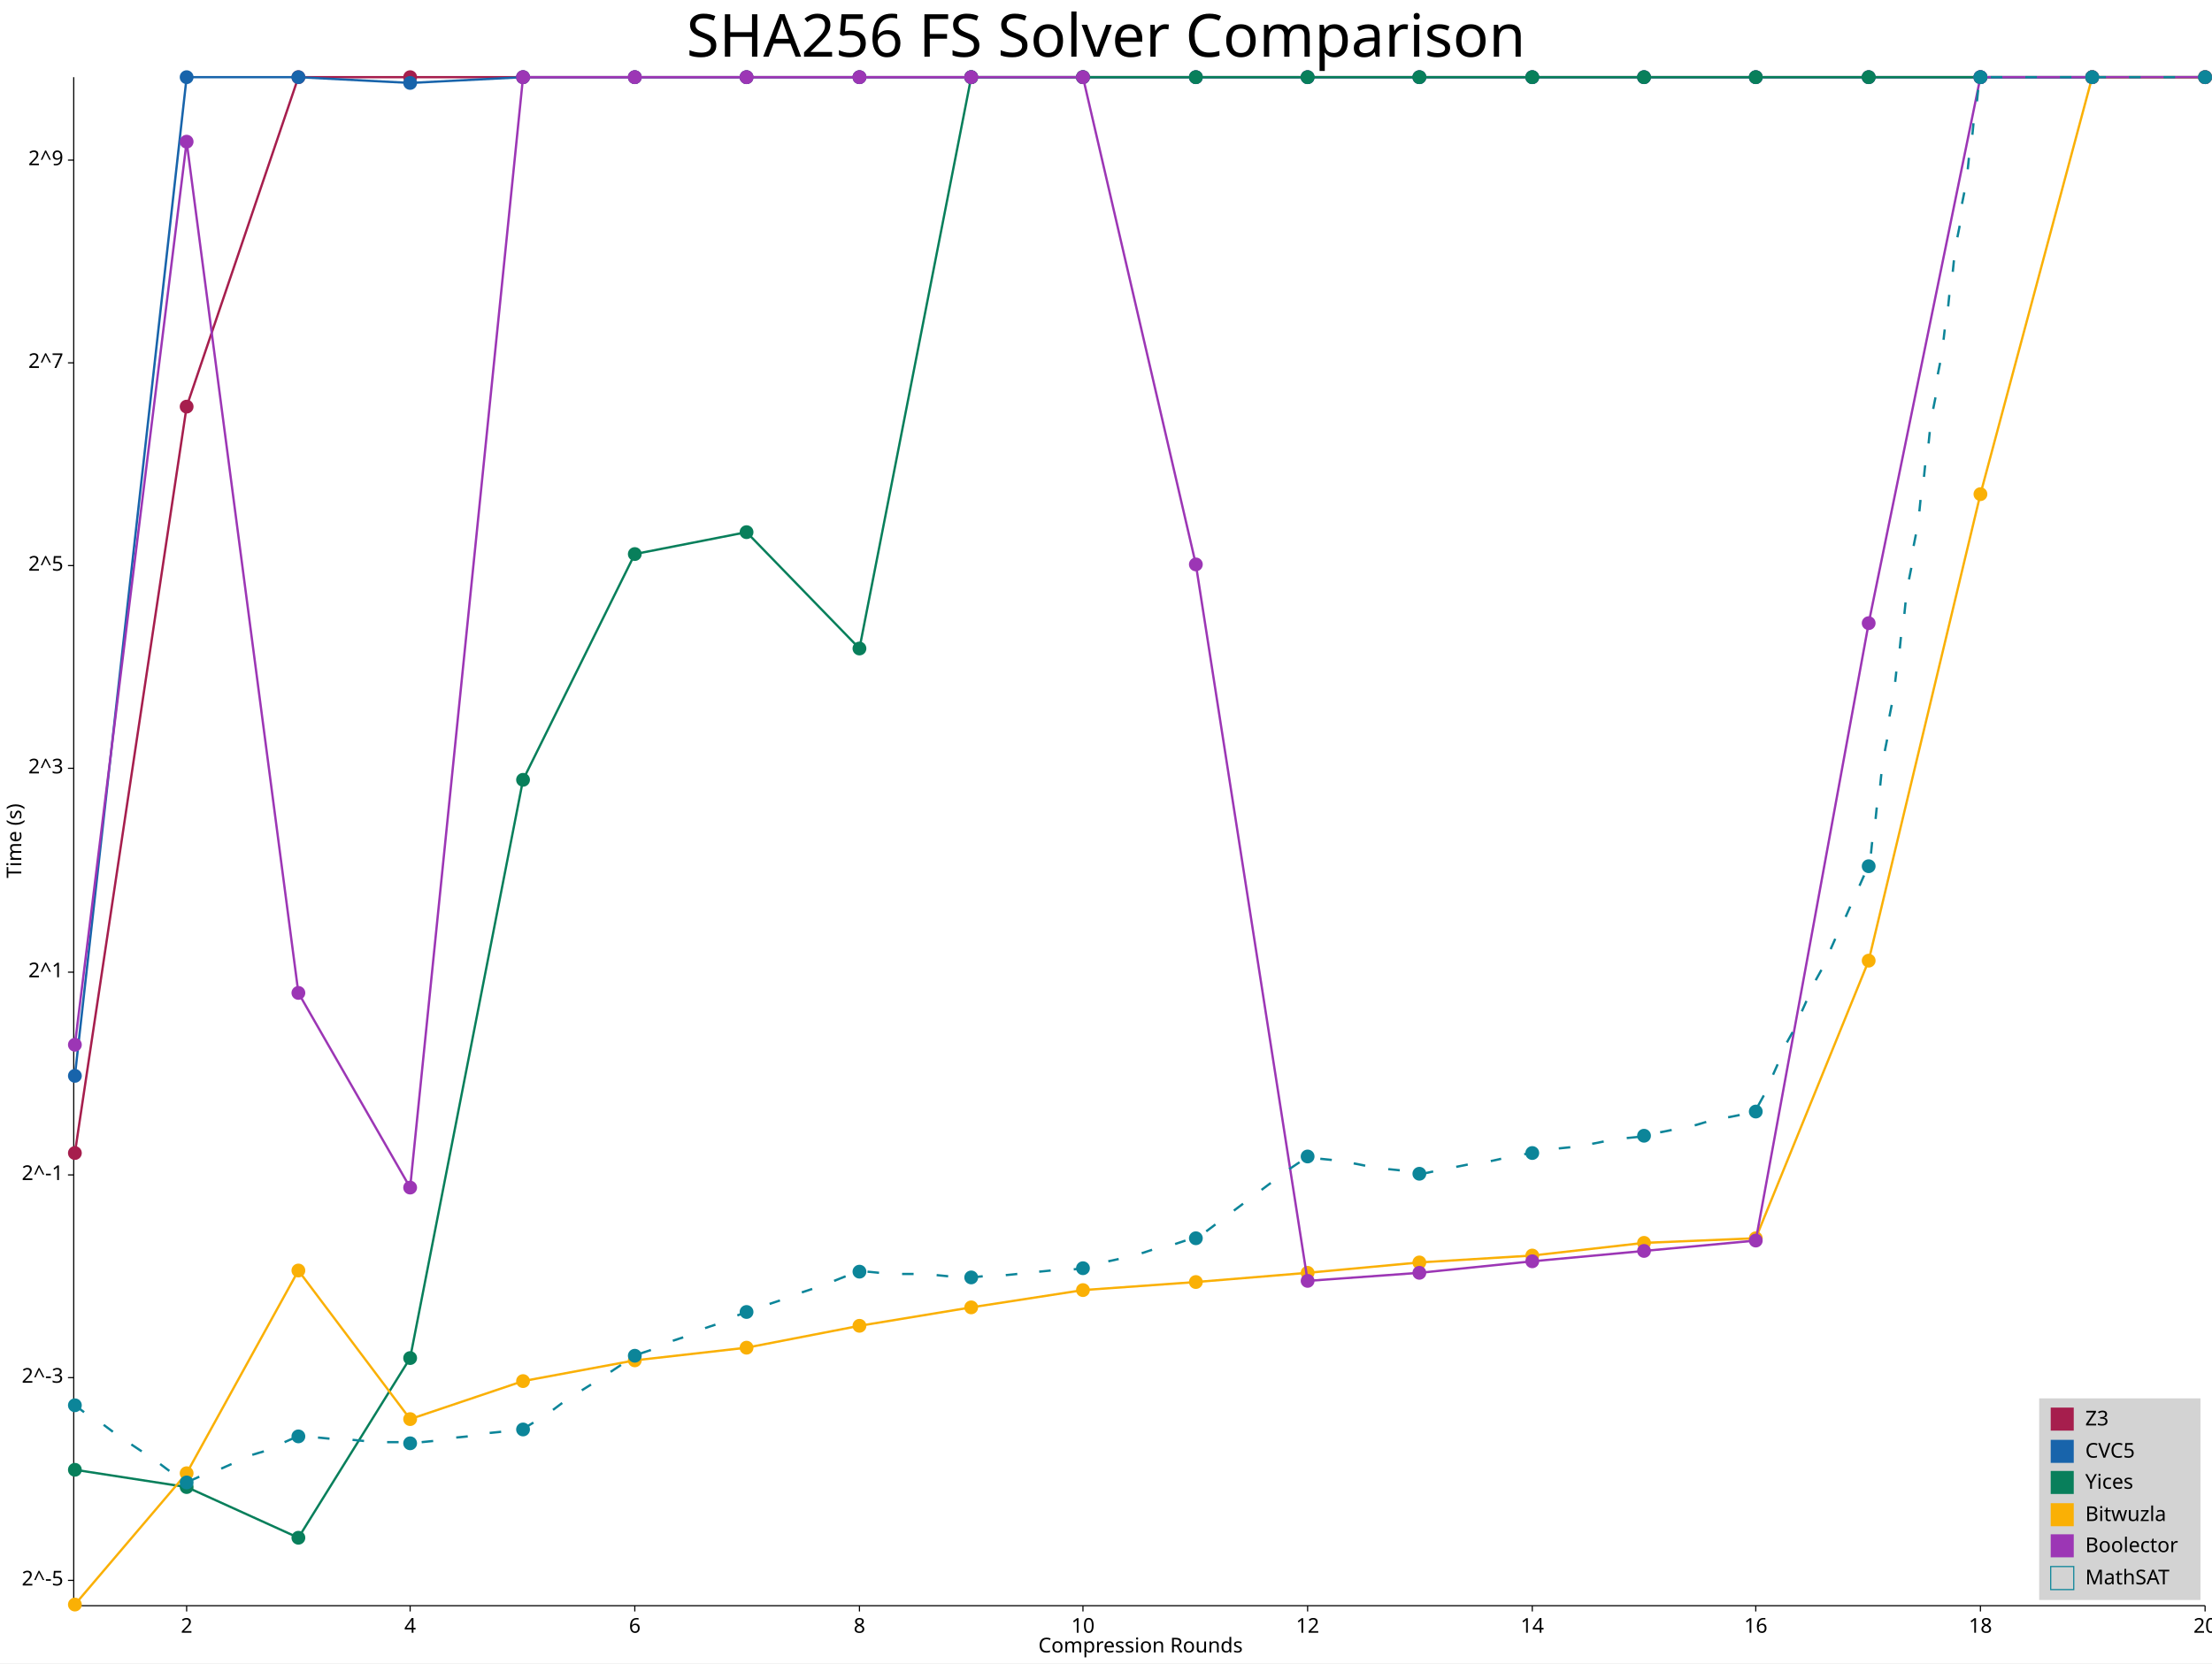
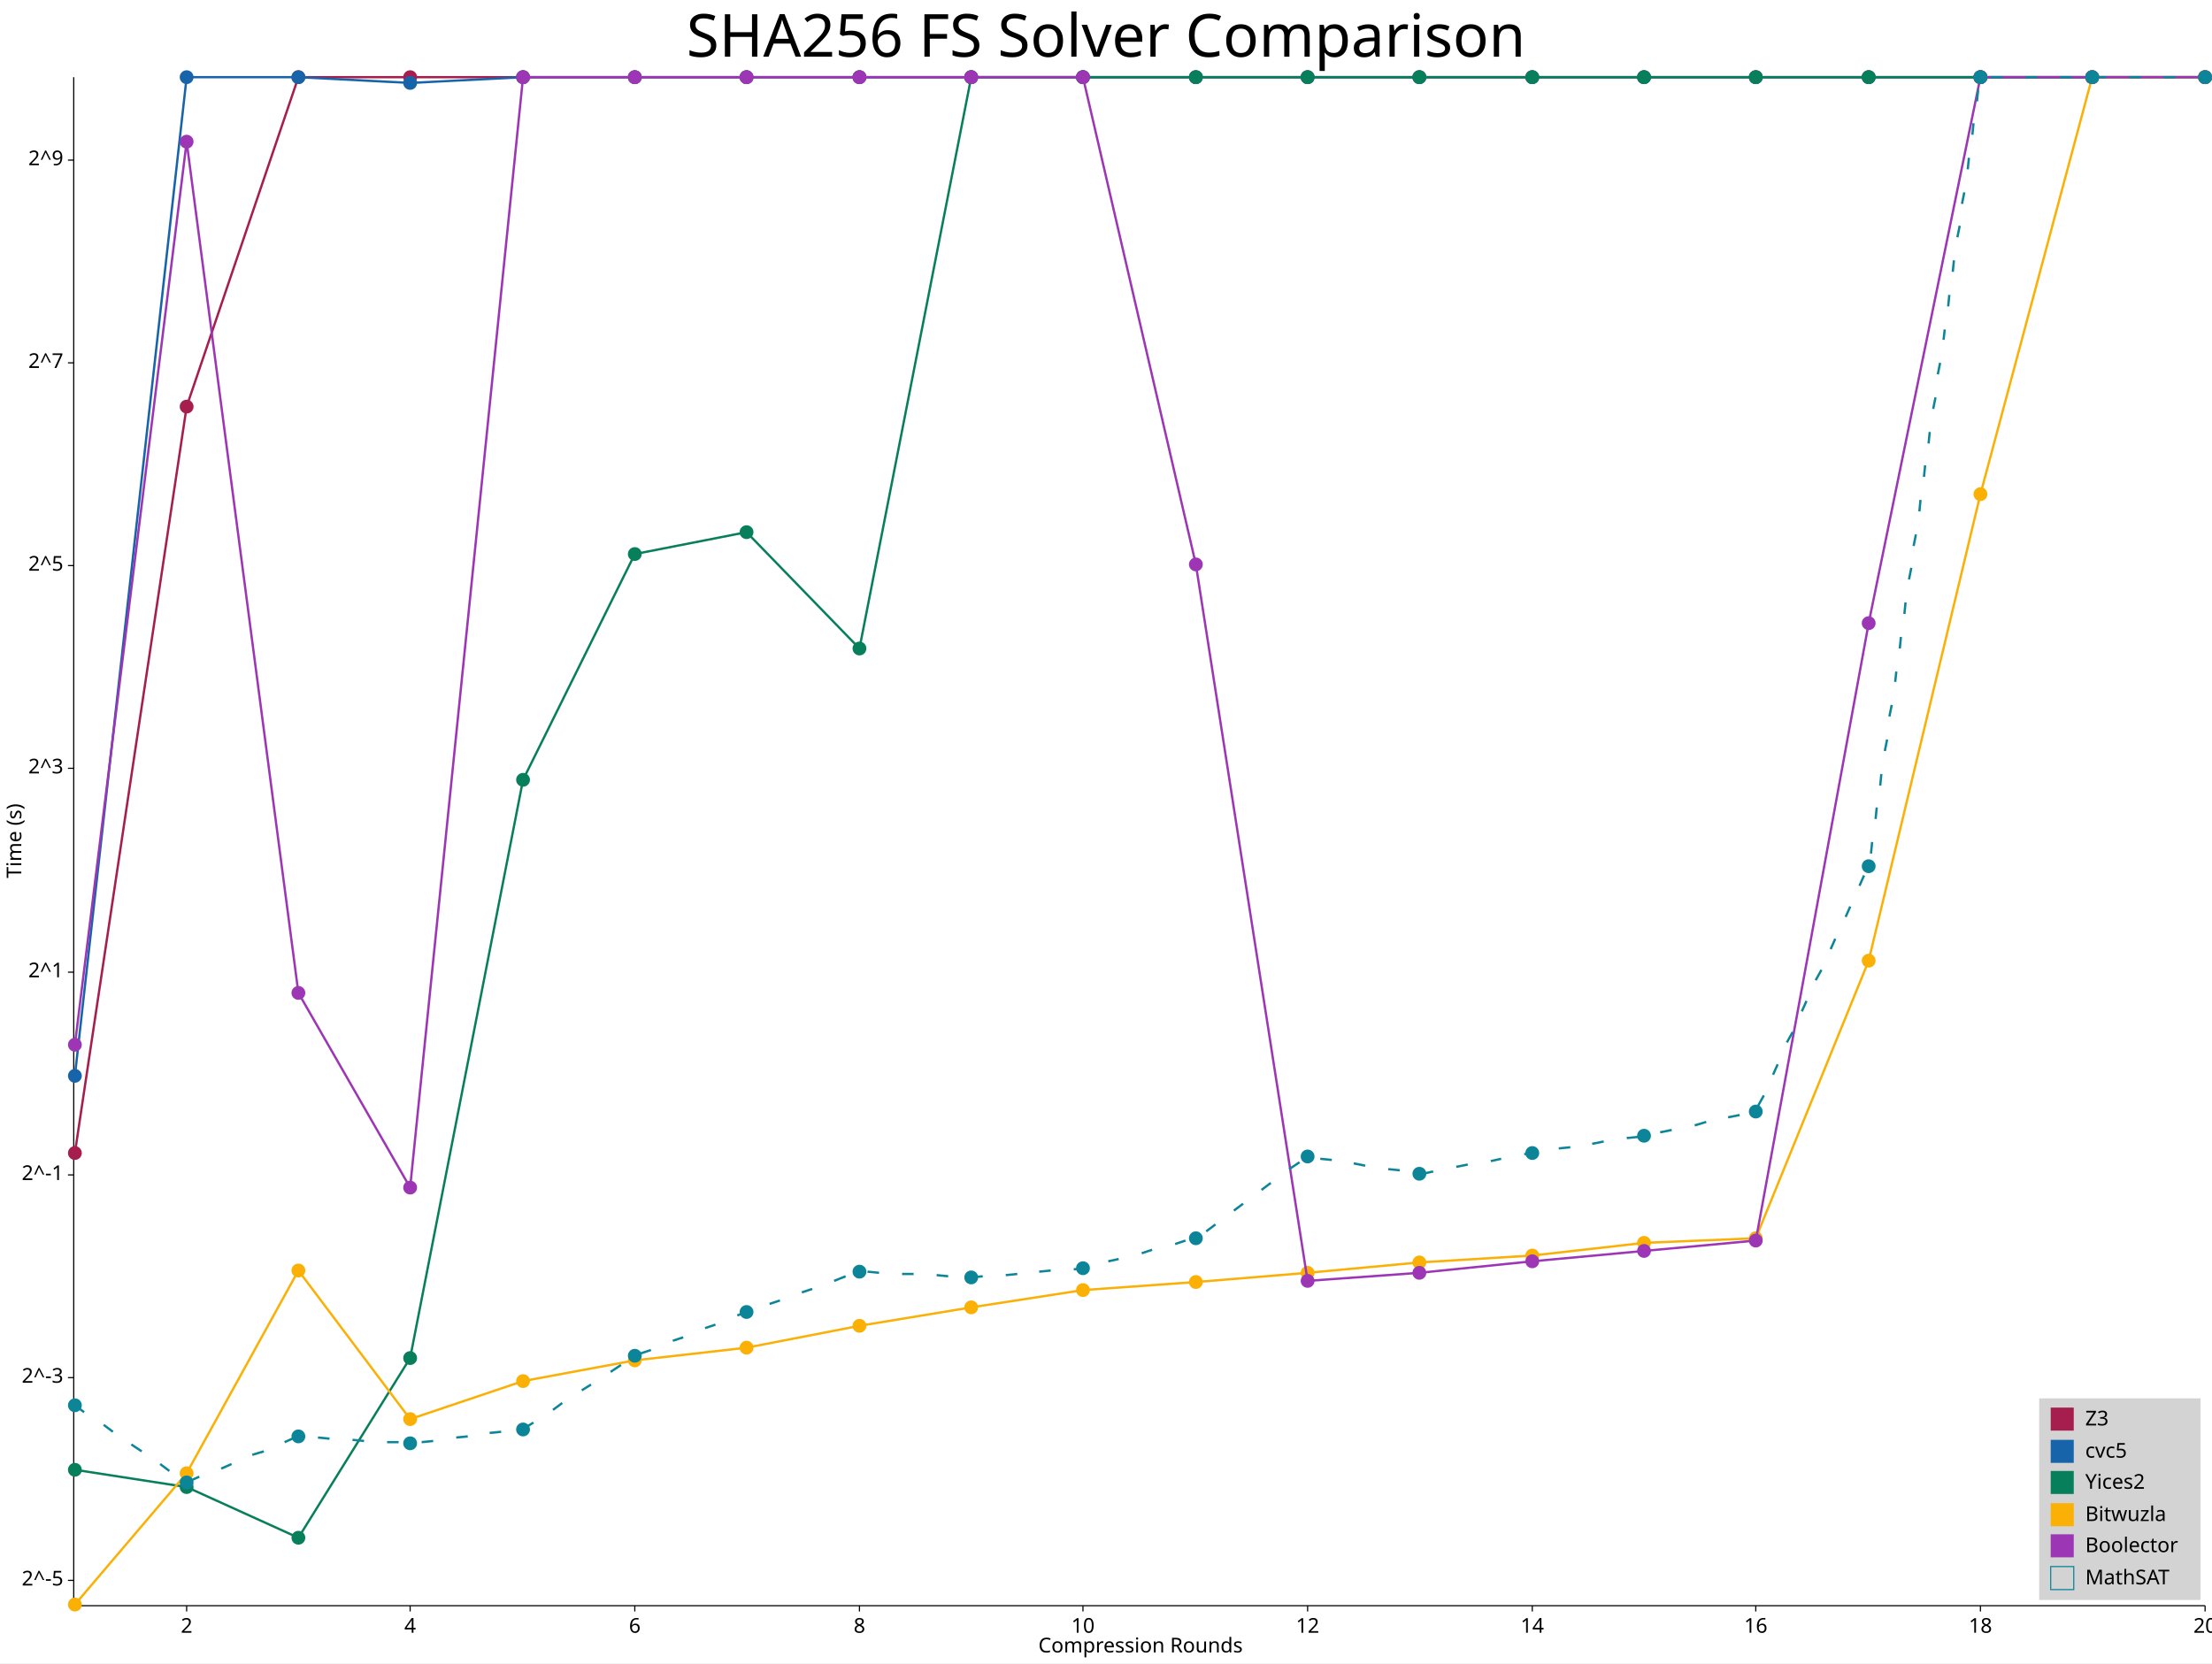
<svg xmlns="http://www.w3.org/2000/svg" width="1920" height="1444" viewBox="0 0 1920 1444">
  <rect x="0" y="0" width="1920" height="1444" opacity="1" fill="#FFFFFF" stroke="none" />
  <text x="960" y="10" dy="0.76em" text-anchor="middle" font-family="noto sans" font-size="51.613" opacity="1" fill="#000000">
SHA256 FS Solver Comparison
</text>
  <text x="990" y="1439" dy="-0.5ex" text-anchor="middle" font-family="noto sans" font-size="17.742" opacity="1" fill="#000000">
Compression Rounds
</text>
  <polyline fill="none" opacity="1" stroke="#000000" stroke-width="1" points="65,1394 1914,1394 " />
  <text x="162" y="1404" dy="0.76em" text-anchor="middle" font-family="noto sans" font-size="17.742" opacity="1" fill="#000000">
2
</text>
  <polyline fill="none" opacity="1" stroke="#000000" stroke-width="1" points="162,1394 162,1399 " />
  <text x="356" y="1404" dy="0.76em" text-anchor="middle" font-family="noto sans" font-size="17.742" opacity="1" fill="#000000">
4
</text>
  <polyline fill="none" opacity="1" stroke="#000000" stroke-width="1" points="356,1394 356,1399 " />
  <text x="551" y="1404" dy="0.76em" text-anchor="middle" font-family="noto sans" font-size="17.742" opacity="1" fill="#000000">
6
</text>
  <polyline fill="none" opacity="1" stroke="#000000" stroke-width="1" points="551,1394 551,1399 " />
  <text x="746" y="1404" dy="0.76em" text-anchor="middle" font-family="noto sans" font-size="17.742" opacity="1" fill="#000000">
8
</text>
  <polyline fill="none" opacity="1" stroke="#000000" stroke-width="1" points="746,1394 746,1399 " />
  <text x="940" y="1404" dy="0.76em" text-anchor="middle" font-family="noto sans" font-size="17.742" opacity="1" fill="#000000">
10
</text>
  <polyline fill="none" opacity="1" stroke="#000000" stroke-width="1" points="940,1394 940,1399 " />
  <text x="1135" y="1404" dy="0.76em" text-anchor="middle" font-family="noto sans" font-size="17.742" opacity="1" fill="#000000">
12
</text>
  <polyline fill="none" opacity="1" stroke="#000000" stroke-width="1" points="1135,1394 1135,1399 " />
  <text x="1330" y="1404" dy="0.76em" text-anchor="middle" font-family="noto sans" font-size="17.742" opacity="1" fill="#000000">
14
</text>
  <polyline fill="none" opacity="1" stroke="#000000" stroke-width="1" points="1330,1394 1330,1399 " />
  <text x="1524" y="1404" dy="0.76em" text-anchor="middle" font-family="noto sans" font-size="17.742" opacity="1" fill="#000000">
16
</text>
  <polyline fill="none" opacity="1" stroke="#000000" stroke-width="1" points="1524,1394 1524,1399 " />
  <text x="1719" y="1404" dy="0.76em" text-anchor="middle" font-family="noto sans" font-size="17.742" opacity="1" fill="#000000">
18
</text>
  <polyline fill="none" opacity="1" stroke="#000000" stroke-width="1" points="1719,1394 1719,1399 " />
  <text x="1914" y="1404" dy="0.76em" text-anchor="middle" font-family="noto sans" font-size="17.742" opacity="1" fill="#000000">
20
</text>
  <polyline fill="none" opacity="1" stroke="#000000" stroke-width="1" points="1914,1394 1914,1399 " />
  <text x="5" y="730" dy="0.76em" text-anchor="middle" font-family="noto sans" font-size="17.742" opacity="1" fill="#000000" transform="rotate(270, 5, 730)">
Time (s)
</text>
  <polyline fill="none" opacity="1" stroke="#000000" stroke-width="1" points="64,67 64,1393 " />
  <text x="55" y="1372" dy="0.5ex" text-anchor="end" font-family="noto sans" font-size="17.742" opacity="1" fill="#000000">
2^-5
</text>
  <polyline fill="none" opacity="1" stroke="#000000" stroke-width="1" points="59,1372 64,1372 " />
  <text x="55" y="1196" dy="0.5ex" text-anchor="end" font-family="noto sans" font-size="17.742" opacity="1" fill="#000000">
2^-3
</text>
  <polyline fill="none" opacity="1" stroke="#000000" stroke-width="1" points="59,1196 64,1196 " />
  <text x="55" y="1020" dy="0.5ex" text-anchor="end" font-family="noto sans" font-size="17.742" opacity="1" fill="#000000">
2^-1
</text>
  <polyline fill="none" opacity="1" stroke="#000000" stroke-width="1" points="59,1020 64,1020 " />
  <text x="55" y="844" dy="0.5ex" text-anchor="end" font-family="noto sans" font-size="17.742" opacity="1" fill="#000000">
2^1
</text>
  <polyline fill="none" opacity="1" stroke="#000000" stroke-width="1" points="59,844 64,844 " />
  <text x="55" y="667" dy="0.5ex" text-anchor="end" font-family="noto sans" font-size="17.742" opacity="1" fill="#000000">
2^3
</text>
  <polyline fill="none" opacity="1" stroke="#000000" stroke-width="1" points="59,667 64,667 " />
  <text x="55" y="491" dy="0.5ex" text-anchor="end" font-family="noto sans" font-size="17.742" opacity="1" fill="#000000">
2^5
</text>
  <polyline fill="none" opacity="1" stroke="#000000" stroke-width="1" points="59,491 64,491 " />
  <text x="55" y="315" dy="0.5ex" text-anchor="end" font-family="noto sans" font-size="17.742" opacity="1" fill="#000000">
2^7
</text>
  <polyline fill="none" opacity="1" stroke="#000000" stroke-width="1" points="59,315 64,315 " />
  <text x="55" y="139" dy="0.5ex" text-anchor="end" font-family="noto sans" font-size="17.742" opacity="1" fill="#000000">
2^9
</text>
  <polyline fill="none" opacity="1" stroke="#000000" stroke-width="1" points="59,139 64,139 " />
  <polyline fill="none" opacity="1" stroke="#A61E4D" stroke-width="2" points="65,1001 162,353 259,67 356,67 454,67 551,67 648,67 746,67 843,67 940,67 1038,67 1135,67 1232,67 1330,67 1427,67 1524,67 1622,67 1719,67 1816,67 1914,67 " />
  <circle cx="65" cy="1001" r="6" opacity="1" fill="#A61E4D" stroke="none" stroke-width="1" />
  <circle cx="162" cy="353" r="6" opacity="1" fill="#A61E4D" stroke="none" stroke-width="1" />
  <circle cx="259" cy="67" r="6" opacity="1" fill="#A61E4D" stroke="none" stroke-width="1" />
  <circle cx="356" cy="67" r="6" opacity="1" fill="#A61E4D" stroke="none" stroke-width="1" />
  <circle cx="454" cy="67" r="6" opacity="1" fill="#A61E4D" stroke="none" stroke-width="1" />
  <circle cx="551" cy="67" r="6" opacity="1" fill="#A61E4D" stroke="none" stroke-width="1" />
  <circle cx="648" cy="67" r="6" opacity="1" fill="#A61E4D" stroke="none" stroke-width="1" />
  <circle cx="746" cy="67" r="6" opacity="1" fill="#A61E4D" stroke="none" stroke-width="1" />
  <circle cx="843" cy="67" r="6" opacity="1" fill="#A61E4D" stroke="none" stroke-width="1" />
  <circle cx="940" cy="67" r="6" opacity="1" fill="#A61E4D" stroke="none" stroke-width="1" />
  <circle cx="1038" cy="67" r="6" opacity="1" fill="#A61E4D" stroke="none" stroke-width="1" />
  <circle cx="1135" cy="67" r="6" opacity="1" fill="#A61E4D" stroke="none" stroke-width="1" />
  <circle cx="1232" cy="67" r="6" opacity="1" fill="#A61E4D" stroke="none" stroke-width="1" />
  <circle cx="1330" cy="67" r="6" opacity="1" fill="#A61E4D" stroke="none" stroke-width="1" />
  <circle cx="1427" cy="67" r="6" opacity="1" fill="#A61E4D" stroke="none" stroke-width="1" />
  <circle cx="1524" cy="67" r="6" opacity="1" fill="#A61E4D" stroke="none" stroke-width="1" />
  <circle cx="1622" cy="67" r="6" opacity="1" fill="#A61E4D" stroke="none" stroke-width="1" />
  <circle cx="1719" cy="67" r="6" opacity="1" fill="#A61E4D" stroke="none" stroke-width="1" />
  <circle cx="1816" cy="67" r="6" opacity="1" fill="#A61E4D" stroke="none" stroke-width="1" />
  <circle cx="1914" cy="67" r="6" opacity="1" fill="#A61E4D" stroke="none" stroke-width="1" />
  <polyline fill="none" opacity="1" stroke="#1864AB" stroke-width="2" points="65,934 162,67 259,67 356,72 454,67 551,67 648,67 746,67 843,67 940,67 1038,67 1135,67 1232,67 1330,67 1427,67 1524,67 1622,67 1719,67 1816,67 1914,67 " />
  <circle cx="65" cy="934" r="6" opacity="1" fill="#1864AB" stroke="none" stroke-width="1" />
  <circle cx="162" cy="67" r="6" opacity="1" fill="#1864AB" stroke="none" stroke-width="1" />
  <circle cx="259" cy="67" r="6" opacity="1" fill="#1864AB" stroke="none" stroke-width="1" />
  <circle cx="356" cy="72" r="6" opacity="1" fill="#1864AB" stroke="none" stroke-width="1" />
  <circle cx="454" cy="67" r="6" opacity="1" fill="#1864AB" stroke="none" stroke-width="1" />
  <circle cx="551" cy="67" r="6" opacity="1" fill="#1864AB" stroke="none" stroke-width="1" />
  <circle cx="648" cy="67" r="6" opacity="1" fill="#1864AB" stroke="none" stroke-width="1" />
  <circle cx="746" cy="67" r="6" opacity="1" fill="#1864AB" stroke="none" stroke-width="1" />
  <circle cx="843" cy="67" r="6" opacity="1" fill="#1864AB" stroke="none" stroke-width="1" />
  <circle cx="940" cy="67" r="6" opacity="1" fill="#1864AB" stroke="none" stroke-width="1" />
  <circle cx="1038" cy="67" r="6" opacity="1" fill="#1864AB" stroke="none" stroke-width="1" />
  <circle cx="1135" cy="67" r="6" opacity="1" fill="#1864AB" stroke="none" stroke-width="1" />
  <circle cx="1232" cy="67" r="6" opacity="1" fill="#1864AB" stroke="none" stroke-width="1" />
  <circle cx="1330" cy="67" r="6" opacity="1" fill="#1864AB" stroke="none" stroke-width="1" />
  <circle cx="1427" cy="67" r="6" opacity="1" fill="#1864AB" stroke="none" stroke-width="1" />
  <circle cx="1524" cy="67" r="6" opacity="1" fill="#1864AB" stroke="none" stroke-width="1" />
  <circle cx="1622" cy="67" r="6" opacity="1" fill="#1864AB" stroke="none" stroke-width="1" />
  <circle cx="1719" cy="67" r="6" opacity="1" fill="#1864AB" stroke="none" stroke-width="1" />
  <circle cx="1816" cy="67" r="6" opacity="1" fill="#1864AB" stroke="none" stroke-width="1" />
  <circle cx="1914" cy="67" r="6" opacity="1" fill="#1864AB" stroke="none" stroke-width="1" />
  <polyline fill="none" opacity="1" stroke="#087F5B" stroke-width="2" points="65,1276 162,1291 259,1335 356,1179 454,677 551,481 648,462 746,563 843,67 940,67 1038,67 1135,67 1232,67 1330,67 1427,67 1524,67 1622,67 1719,67 1816,67 1914,67 " />
  <circle cx="65" cy="1276" r="6" opacity="1" fill="#087F5B" stroke="none" stroke-width="1" />
  <circle cx="162" cy="1291" r="6" opacity="1" fill="#087F5B" stroke="none" stroke-width="1" />
  <circle cx="259" cy="1335" r="6" opacity="1" fill="#087F5B" stroke="none" stroke-width="1" />
  <circle cx="356" cy="1179" r="6" opacity="1" fill="#087F5B" stroke="none" stroke-width="1" />
  <circle cx="454" cy="677" r="6" opacity="1" fill="#087F5B" stroke="none" stroke-width="1" />
  <circle cx="551" cy="481" r="6" opacity="1" fill="#087F5B" stroke="none" stroke-width="1" />
  <circle cx="648" cy="462" r="6" opacity="1" fill="#087F5B" stroke="none" stroke-width="1" />
  <circle cx="746" cy="563" r="6" opacity="1" fill="#087F5B" stroke="none" stroke-width="1" />
  <circle cx="843" cy="67" r="6" opacity="1" fill="#087F5B" stroke="none" stroke-width="1" />
  <circle cx="940" cy="67" r="6" opacity="1" fill="#087F5B" stroke="none" stroke-width="1" />
  <circle cx="1038" cy="67" r="6" opacity="1" fill="#087F5B" stroke="none" stroke-width="1" />
  <circle cx="1135" cy="67" r="6" opacity="1" fill="#087F5B" stroke="none" stroke-width="1" />
  <circle cx="1232" cy="67" r="6" opacity="1" fill="#087F5B" stroke="none" stroke-width="1" />
  <circle cx="1330" cy="67" r="6" opacity="1" fill="#087F5B" stroke="none" stroke-width="1" />
  <circle cx="1427" cy="67" r="6" opacity="1" fill="#087F5B" stroke="none" stroke-width="1" />
  <circle cx="1524" cy="67" r="6" opacity="1" fill="#087F5B" stroke="none" stroke-width="1" />
  <circle cx="1622" cy="67" r="6" opacity="1" fill="#087F5B" stroke="none" stroke-width="1" />
  <circle cx="1719" cy="67" r="6" opacity="1" fill="#087F5B" stroke="none" stroke-width="1" />
  <circle cx="1816" cy="67" r="6" opacity="1" fill="#087F5B" stroke="none" stroke-width="1" />
  <circle cx="1914" cy="67" r="6" opacity="1" fill="#087F5B" stroke="none" stroke-width="1" />
  <polyline fill="none" opacity="1" stroke="#FAB005" stroke-width="2" points="65,1393 162,1279 259,1103 356,1232 454,1199 551,1181 648,1170 746,1151 843,1135 940,1120 1038,1113 1135,1105 1232,1096 1330,1090 1427,1079 1524,1075 1622,834 1719,429 1816,67 1914,67 " />
  <circle cx="65" cy="1393" r="6" opacity="1" fill="#FAB005" stroke="none" stroke-width="1" />
  <circle cx="162" cy="1279" r="6" opacity="1" fill="#FAB005" stroke="none" stroke-width="1" />
  <circle cx="259" cy="1103" r="6" opacity="1" fill="#FAB005" stroke="none" stroke-width="1" />
  <circle cx="356" cy="1232" r="6" opacity="1" fill="#FAB005" stroke="none" stroke-width="1" />
  <circle cx="454" cy="1199" r="6" opacity="1" fill="#FAB005" stroke="none" stroke-width="1" />
  <circle cx="551" cy="1181" r="6" opacity="1" fill="#FAB005" stroke="none" stroke-width="1" />
  <circle cx="648" cy="1170" r="6" opacity="1" fill="#FAB005" stroke="none" stroke-width="1" />
  <circle cx="746" cy="1151" r="6" opacity="1" fill="#FAB005" stroke="none" stroke-width="1" />
  <circle cx="843" cy="1135" r="6" opacity="1" fill="#FAB005" stroke="none" stroke-width="1" />
  <circle cx="940" cy="1120" r="6" opacity="1" fill="#FAB005" stroke="none" stroke-width="1" />
  <circle cx="1038" cy="1113" r="6" opacity="1" fill="#FAB005" stroke="none" stroke-width="1" />
  <circle cx="1135" cy="1105" r="6" opacity="1" fill="#FAB005" stroke="none" stroke-width="1" />
  <circle cx="1232" cy="1096" r="6" opacity="1" fill="#FAB005" stroke="none" stroke-width="1" />
  <circle cx="1330" cy="1090" r="6" opacity="1" fill="#FAB005" stroke="none" stroke-width="1" />
  <circle cx="1427" cy="1079" r="6" opacity="1" fill="#FAB005" stroke="none" stroke-width="1" />
  <circle cx="1524" cy="1075" r="6" opacity="1" fill="#FAB005" stroke="none" stroke-width="1" />
  <circle cx="1622" cy="834" r="6" opacity="1" fill="#FAB005" stroke="none" stroke-width="1" />
  <circle cx="1719" cy="429" r="6" opacity="1" fill="#FAB005" stroke="none" stroke-width="1" />
  <circle cx="1816" cy="67" r="6" opacity="1" fill="#FAB005" stroke="none" stroke-width="1" />
  <circle cx="1914" cy="67" r="6" opacity="1" fill="#FAB005" stroke="none" stroke-width="1" />
  <polyline fill="none" opacity="1" stroke="#9C36B5" stroke-width="2" points="65,907 162,123 259,862 356,1031 454,67 551,67 648,67 746,67 843,67 940,67 1038,490 1135,1112 1232,1105 1330,1095 1427,1086 1524,1077 1622,541 1719,67 1816,67 1914,67 " />
  <circle cx="65" cy="907" r="6" opacity="1" fill="#9C36B5" stroke="none" stroke-width="1" />
  <circle cx="162" cy="123" r="6" opacity="1" fill="#9C36B5" stroke="none" stroke-width="1" />
  <circle cx="259" cy="862" r="6" opacity="1" fill="#9C36B5" stroke="none" stroke-width="1" />
  <circle cx="356" cy="1031" r="6" opacity="1" fill="#9C36B5" stroke="none" stroke-width="1" />
  <circle cx="454" cy="67" r="6" opacity="1" fill="#9C36B5" stroke="none" stroke-width="1" />
  <circle cx="551" cy="67" r="6" opacity="1" fill="#9C36B5" stroke="none" stroke-width="1" />
  <circle cx="648" cy="67" r="6" opacity="1" fill="#9C36B5" stroke="none" stroke-width="1" />
  <circle cx="746" cy="67" r="6" opacity="1" fill="#9C36B5" stroke="none" stroke-width="1" />
  <circle cx="843" cy="67" r="6" opacity="1" fill="#9C36B5" stroke="none" stroke-width="1" />
  <circle cx="940" cy="67" r="6" opacity="1" fill="#9C36B5" stroke="none" stroke-width="1" />
  <circle cx="1038" cy="490" r="6" opacity="1" fill="#9C36B5" stroke="none" stroke-width="1" />
  <circle cx="1135" cy="1112" r="6" opacity="1" fill="#9C36B5" stroke="none" stroke-width="1" />
  <circle cx="1232" cy="1105" r="6" opacity="1" fill="#9C36B5" stroke="none" stroke-width="1" />
  <circle cx="1330" cy="1095" r="6" opacity="1" fill="#9C36B5" stroke="none" stroke-width="1" />
  <circle cx="1427" cy="1086" r="6" opacity="1" fill="#9C36B5" stroke="none" stroke-width="1" />
  <circle cx="1524" cy="1077" r="6" opacity="1" fill="#9C36B5" stroke="none" stroke-width="1" />
  <circle cx="1622" cy="541" r="6" opacity="1" fill="#9C36B5" stroke="none" stroke-width="1" />
  <circle cx="1719" cy="67" r="6" opacity="1" fill="#9C36B5" stroke="none" stroke-width="1" />
  <circle cx="1816" cy="67" r="6" opacity="1" fill="#9C36B5" stroke="none" stroke-width="1" />
  <circle cx="1914" cy="67" r="6" opacity="1" fill="#9C36B5" stroke="none" stroke-width="1" />
  <polyline fill="none" opacity="1" stroke="#0C8599" stroke-width="2" points="65,1220 73,1226 " />
  <polyline fill="none" opacity="1" stroke="#0C8599" stroke-width="2" points="90,1237 98,1243 " />
  <polyline fill="none" opacity="1" stroke="#0C8599" stroke-width="2" points="114,1254 123,1260 " />
  <polyline fill="none" opacity="1" stroke="#0C8599" stroke-width="2" points="139,1271 147,1277 " />
  <polyline fill="none" opacity="1" stroke="#0C8599" stroke-width="2" points="164,1286 173,1282 " />
  <polyline fill="none" opacity="1" stroke="#0C8599" stroke-width="2" points="192,1275 201,1271 " />
  <polyline fill="none" opacity="1" stroke="#0C8599" stroke-width="2" points="219,1263 229,1260 " />
  <polyline fill="none" opacity="1" stroke="#0C8599" stroke-width="2" points="247,1252 256,1248 " />
  <polyline fill="none" opacity="1" stroke="#0C8599" stroke-width="2" points="276,1248 286,1249 " />
  <polyline fill="none" opacity="1" stroke="#0C8599" stroke-width="2" points="306,1250 316,1251 " />
  <polyline fill="none" opacity="1" stroke="#0C8599" stroke-width="2" points="336,1252 346,1252 " />
  <polyline fill="none" opacity="1" stroke="#0C8599" stroke-width="2" points="366,1252 376,1251 " />
  <polyline fill="none" opacity="1" stroke="#0C8599" stroke-width="2" points="396,1248 406,1247 " />
  <polyline fill="none" opacity="1" stroke="#0C8599" stroke-width="2" points="425,1244 435,1243 " />
  <polyline fill="none" opacity="1" stroke="#0C8599" stroke-width="2" points="455,1240 463,1235 " />
  <polyline fill="none" opacity="1" stroke="#0C8599" stroke-width="2" points="480,1224 488,1218 " />
  <polyline fill="none" opacity="1" stroke="#0C8599" stroke-width="2" points="505,1207 513,1202 " />
  <polyline fill="none" opacity="1" stroke="#0C8599" stroke-width="2" points="530,1191 539,1185 " />
  <polyline fill="none" opacity="1" stroke="#0C8599" stroke-width="2" points="556,1175 565,1172 " />
  <polyline fill="none" opacity="1" stroke="#0C8599" stroke-width="2" points="584,1164 593,1161 " />
  <polyline fill="none" opacity="1" stroke="#0C8599" stroke-width="2" points="612,1153 621,1150 " />
  <polyline fill="none" opacity="1" stroke="#0C8599" stroke-width="2" points="640,1142 648,1139 649,1139 " />
  <polyline fill="none" opacity="1" stroke="#0C8599" stroke-width="2" points="668,1132 677,1129 " />
  <polyline fill="none" opacity="1" stroke="#0C8599" stroke-width="2" points="696,1122 705,1119 " />
  <polyline fill="none" opacity="1" stroke="#0C8599" stroke-width="2" points="724,1112 734,1108 " />
  <polyline fill="none" opacity="1" stroke="#0C8599" stroke-width="2" points="753,1104 763,1105 " />
  <polyline fill="none" opacity="1" stroke="#0C8599" stroke-width="2" points="783,1106 793,1106 " />
  <polyline fill="none" opacity="1" stroke="#0C8599" stroke-width="2" points="813,1107 823,1108 " />
  <polyline fill="none" opacity="1" stroke="#0C8599" stroke-width="2" points="843,1109 843,1109 853,1108 " />
  <polyline fill="none" opacity="1" stroke="#0C8599" stroke-width="2" points="873,1107 883,1106 " />
  <polyline fill="none" opacity="1" stroke="#0C8599" stroke-width="2" points="902,1104 912,1103 " />
  <polyline fill="none" opacity="1" stroke="#0C8599" stroke-width="2" points="932,1102 940,1101 942,1100 " />
  <polyline fill="none" opacity="1" stroke="#0C8599" stroke-width="2" points="962,1095 971,1093 " />
  <polyline fill="none" opacity="1" stroke="#0C8599" stroke-width="2" points="991,1088 1000,1085 " />
  <polyline fill="none" opacity="1" stroke="#0C8599" stroke-width="2" points="1020,1080 1029,1077 " />
  <polyline fill="none" opacity="1" stroke="#0C8599" stroke-width="2" points="1047,1069 1055,1063 " />
  <polyline fill="none" opacity="1" stroke="#0C8599" stroke-width="2" points="1071,1051 1079,1045 " />
  <polyline fill="none" opacity="1" stroke="#0C8599" stroke-width="2" points="1095,1033 1103,1027 " />
  <polyline fill="none" opacity="1" stroke="#0C8599" stroke-width="2" points="1119,1015 1128,1009 " />
  <polyline fill="none" opacity="1" stroke="#0C8599" stroke-width="2" points="1146,1006 1156,1007 " />
  <polyline fill="none" opacity="1" stroke="#0C8599" stroke-width="2" points="1175,1010 1185,1012 " />
  <polyline fill="none" opacity="1" stroke="#0C8599" stroke-width="2" points="1205,1015 1215,1016 " />
  <polyline fill="none" opacity="1" stroke="#0C8599" stroke-width="2" points="1235,1019 1244,1017 " />
  <polyline fill="none" opacity="1" stroke="#0C8599" stroke-width="2" points="1264,1013 1274,1011 " />
  <polyline fill="none" opacity="1" stroke="#0C8599" stroke-width="2" points="1294,1008 1303,1006 " />
  <polyline fill="none" opacity="1" stroke="#0C8599" stroke-width="2" points="1323,1002 1330,1001 1333,1001 " />
  <polyline fill="none" opacity="1" stroke="#0C8599" stroke-width="2" points="1353,997 1363,996 " />
  <polyline fill="none" opacity="1" stroke="#0C8599" stroke-width="2" points="1382,993 1392,991 " />
  <polyline fill="none" opacity="1" stroke="#0C8599" stroke-width="2" points="1412,988 1422,987 " />
  <polyline fill="none" opacity="1" stroke="#0C8599" stroke-width="2" points="1441,983 1451,981 " />
  <polyline fill="none" opacity="1" stroke="#0C8599" stroke-width="2" points="1471,977 1481,974 " />
  <polyline fill="none" opacity="1" stroke="#0C8599" stroke-width="2" points="1500,970 1510,968 " />
  <polyline fill="none" opacity="1" stroke="#0C8599" stroke-width="2" points="1526,960 1531,951 " />
  <polyline fill="none" opacity="1" stroke="#0C8599" stroke-width="2" points="1539,933 1543,924 " />
  <polyline fill="none" opacity="1" stroke="#0C8599" stroke-width="2" points="1551,905 1556,896 " />
  <polyline fill="none" opacity="1" stroke="#0C8599" stroke-width="2" points="1564,878 1568,869 " />
  <polyline fill="none" opacity="1" stroke="#0C8599" stroke-width="2" points="1576,851 1581,842 " />
  <polyline fill="none" opacity="1" stroke="#0C8599" stroke-width="2" points="1589,824 1593,815 " />
  <polyline fill="none" opacity="1" stroke="#0C8599" stroke-width="2" points="1602,796 1606,787 " />
  <polyline fill="none" opacity="1" stroke="#0C8599" stroke-width="2" points="1614,769 1618,760 " />
  <polyline fill="none" opacity="1" stroke="#0C8599" stroke-width="2" points="1624,741 1625,731 " />
  <polyline fill="none" opacity="1" stroke="#0C8599" stroke-width="2" points="1628,711 1629,701 " />
  <polyline fill="none" opacity="1" stroke="#0C8599" stroke-width="2" points="1632,682 1633,672 " />
  <polyline fill="none" opacity="1" stroke="#0C8599" stroke-width="2" points="1636,652 1638,642 " />
  <polyline fill="none" opacity="1" stroke="#0C8599" stroke-width="2" points="1640,622 1642,612 " />
  <polyline fill="none" opacity="1" stroke="#0C8599" stroke-width="2" points="1645,592 1646,583 " />
  <polyline fill="none" opacity="1" stroke="#0C8599" stroke-width="2" points="1649,563 1650,553 " />
  <polyline fill="none" opacity="1" stroke="#0C8599" stroke-width="2" points="1653,533 1654,523 " />
  <polyline fill="none" opacity="1" stroke="#0C8599" stroke-width="2" points="1657,503 1659,493 " />
  <polyline fill="none" opacity="1" stroke="#0C8599" stroke-width="2" points="1661,474 1663,464 " />
  <polyline fill="none" opacity="1" stroke="#0C8599" stroke-width="2" points="1666,444 1667,434 " />
  <polyline fill="none" opacity="1" stroke="#0C8599" stroke-width="2" points="1670,414 1671,404 " />
  <polyline fill="none" opacity="1" stroke="#0C8599" stroke-width="2" points="1674,385 1675,375 " />
  <polyline fill="none" opacity="1" stroke="#0C8599" stroke-width="2" points="1678,355 1680,345 " />
  <polyline fill="none" opacity="1" stroke="#0C8599" stroke-width="2" points="1682,325 1684,315 " />
  <polyline fill="none" opacity="1" stroke="#0C8599" stroke-width="2" points="1687,295 1688,286 " />
  <polyline fill="none" opacity="1" stroke="#0C8599" stroke-width="2" points="1691,266 1692,256 " />
  <polyline fill="none" opacity="1" stroke="#0C8599" stroke-width="2" points="1695,236 1696,226 " />
  <polyline fill="none" opacity="1" stroke="#0C8599" stroke-width="2" points="1699,206 1701,196 " />
  <polyline fill="none" opacity="1" stroke="#0C8599" stroke-width="2" points="1703,177 1705,167 " />
  <polyline fill="none" opacity="1" stroke="#0C8599" stroke-width="2" points="1708,147 1709,137 " />
  <polyline fill="none" opacity="1" stroke="#0C8599" stroke-width="2" points="1712,117 1713,107 " />
  <polyline fill="none" opacity="1" stroke="#0C8599" stroke-width="2" points="1716,88 1717,78 " />
  <polyline fill="none" opacity="1" stroke="#0C8599" stroke-width="2" points="1728,67 1738,67 " />
  <polyline fill="none" opacity="1" stroke="#0C8599" stroke-width="2" points="1758,67 1768,67 " />
  <polyline fill="none" opacity="1" stroke="#0C8599" stroke-width="2" points="1788,67 1798,67 " />
  <polyline fill="none" opacity="1" stroke="#0C8599" stroke-width="2" points="1818,67 1828,67 " />
  <polyline fill="none" opacity="1" stroke="#0C8599" stroke-width="2" points="1848,67 1858,67 " />
  <polyline fill="none" opacity="1" stroke="#0C8599" stroke-width="2" points="1878,67 1888,67 " />
  <polyline fill="none" opacity="1" stroke="#0C8599" stroke-width="2" points="1908,67 1914,67 " />
  <circle cx="65" cy="1220" r="6" opacity="1" fill="#0C8599" stroke="none" stroke-width="1" />
  <circle cx="162" cy="1287" r="6" opacity="1" fill="#0C8599" stroke="none" stroke-width="1" />
  <circle cx="259" cy="1247" r="6" opacity="1" fill="#0C8599" stroke="none" stroke-width="1" />
  <circle cx="356" cy="1253" r="6" opacity="1" fill="#0C8599" stroke="none" stroke-width="1" />
  <circle cx="454" cy="1241" r="6" opacity="1" fill="#0C8599" stroke="none" stroke-width="1" />
  <circle cx="551" cy="1177" r="6" opacity="1" fill="#0C8599" stroke="none" stroke-width="1" />
  <circle cx="648" cy="1139" r="6" opacity="1" fill="#0C8599" stroke="none" stroke-width="1" />
  <circle cx="746" cy="1104" r="6" opacity="1" fill="#0C8599" stroke="none" stroke-width="1" />
  <circle cx="843" cy="1109" r="6" opacity="1" fill="#0C8599" stroke="none" stroke-width="1" />
  <circle cx="940" cy="1101" r="6" opacity="1" fill="#0C8599" stroke="none" stroke-width="1" />
  <circle cx="1038" cy="1075" r="6" opacity="1" fill="#0C8599" stroke="none" stroke-width="1" />
  <circle cx="1135" cy="1004" r="6" opacity="1" fill="#0C8599" stroke="none" stroke-width="1" />
  <circle cx="1232" cy="1019" r="6" opacity="1" fill="#0C8599" stroke="none" stroke-width="1" />
  <circle cx="1330" cy="1001" r="6" opacity="1" fill="#0C8599" stroke="none" stroke-width="1" />
  <circle cx="1427" cy="986" r="6" opacity="1" fill="#0C8599" stroke="none" stroke-width="1" />
  <circle cx="1524" cy="965" r="6" opacity="1" fill="#0C8599" stroke="none" stroke-width="1" />
  <circle cx="1622" cy="752" r="6" opacity="1" fill="#0C8599" stroke="none" stroke-width="1" />
  <circle cx="1719" cy="67" r="6" opacity="1" fill="#0C8599" stroke="none" stroke-width="1" />
  <circle cx="1816" cy="67" r="6" opacity="1" fill="#0C8599" stroke="none" stroke-width="1" />
  <circle cx="1914" cy="67" r="6" opacity="1" fill="#0C8599" stroke="none" stroke-width="1" />
  <rect x="1770" y="1214" width="140" height="175" opacity="0.8" fill="#C8C8C8" stroke="none" />
  <text x="1810" y="1224" dy="0.76em" text-anchor="start" font-family="noto sans" font-size="17.742" opacity="1" fill="#000000">
Z3
</text>
  <text x="1810" y="1252" dy="0.76em" text-anchor="start" font-family="noto sans" font-size="17.742" opacity="1" fill="#000000">
- CVC5
+ cvc5
</text>
  <text x="1810" y="1279" dy="0.76em" text-anchor="start" font-family="noto sans" font-size="17.742" opacity="1" fill="#000000">
- Yices
+ Yices2
</text>
  <text x="1810" y="1307" dy="0.76em" text-anchor="start" font-family="noto sans" font-size="17.742" opacity="1" fill="#000000">
Bitwuzla
</text>
  <text x="1810" y="1334" dy="0.76em" text-anchor="start" font-family="noto sans" font-size="17.742" opacity="1" fill="#000000">
Boolector
</text>
  <text x="1810" y="1362" dy="0.76em" text-anchor="start" font-family="noto sans" font-size="17.742" opacity="1" fill="#000000">
MathSAT
</text>
  <rect x="1780" y="1222" width="20" height="20" opacity="1" fill="#A61E4D" stroke="none" />
  <rect x="1780" y="1250" width="20" height="20" opacity="1" fill="#1864AB" stroke="none" />
  <rect x="1780" y="1277" width="20" height="20" opacity="1" fill="#087F5B" stroke="none" />
  <rect x="1780" y="1305" width="20" height="20" opacity="1" fill="#FAB005" stroke="none" />
  <rect x="1780" y="1332" width="20" height="20" opacity="1" fill="#9C36B5" stroke="none" />
  <rect x="1780" y="1360" width="20" height="20" opacity="1" fill="none" stroke="#0C8599" />
</svg>
